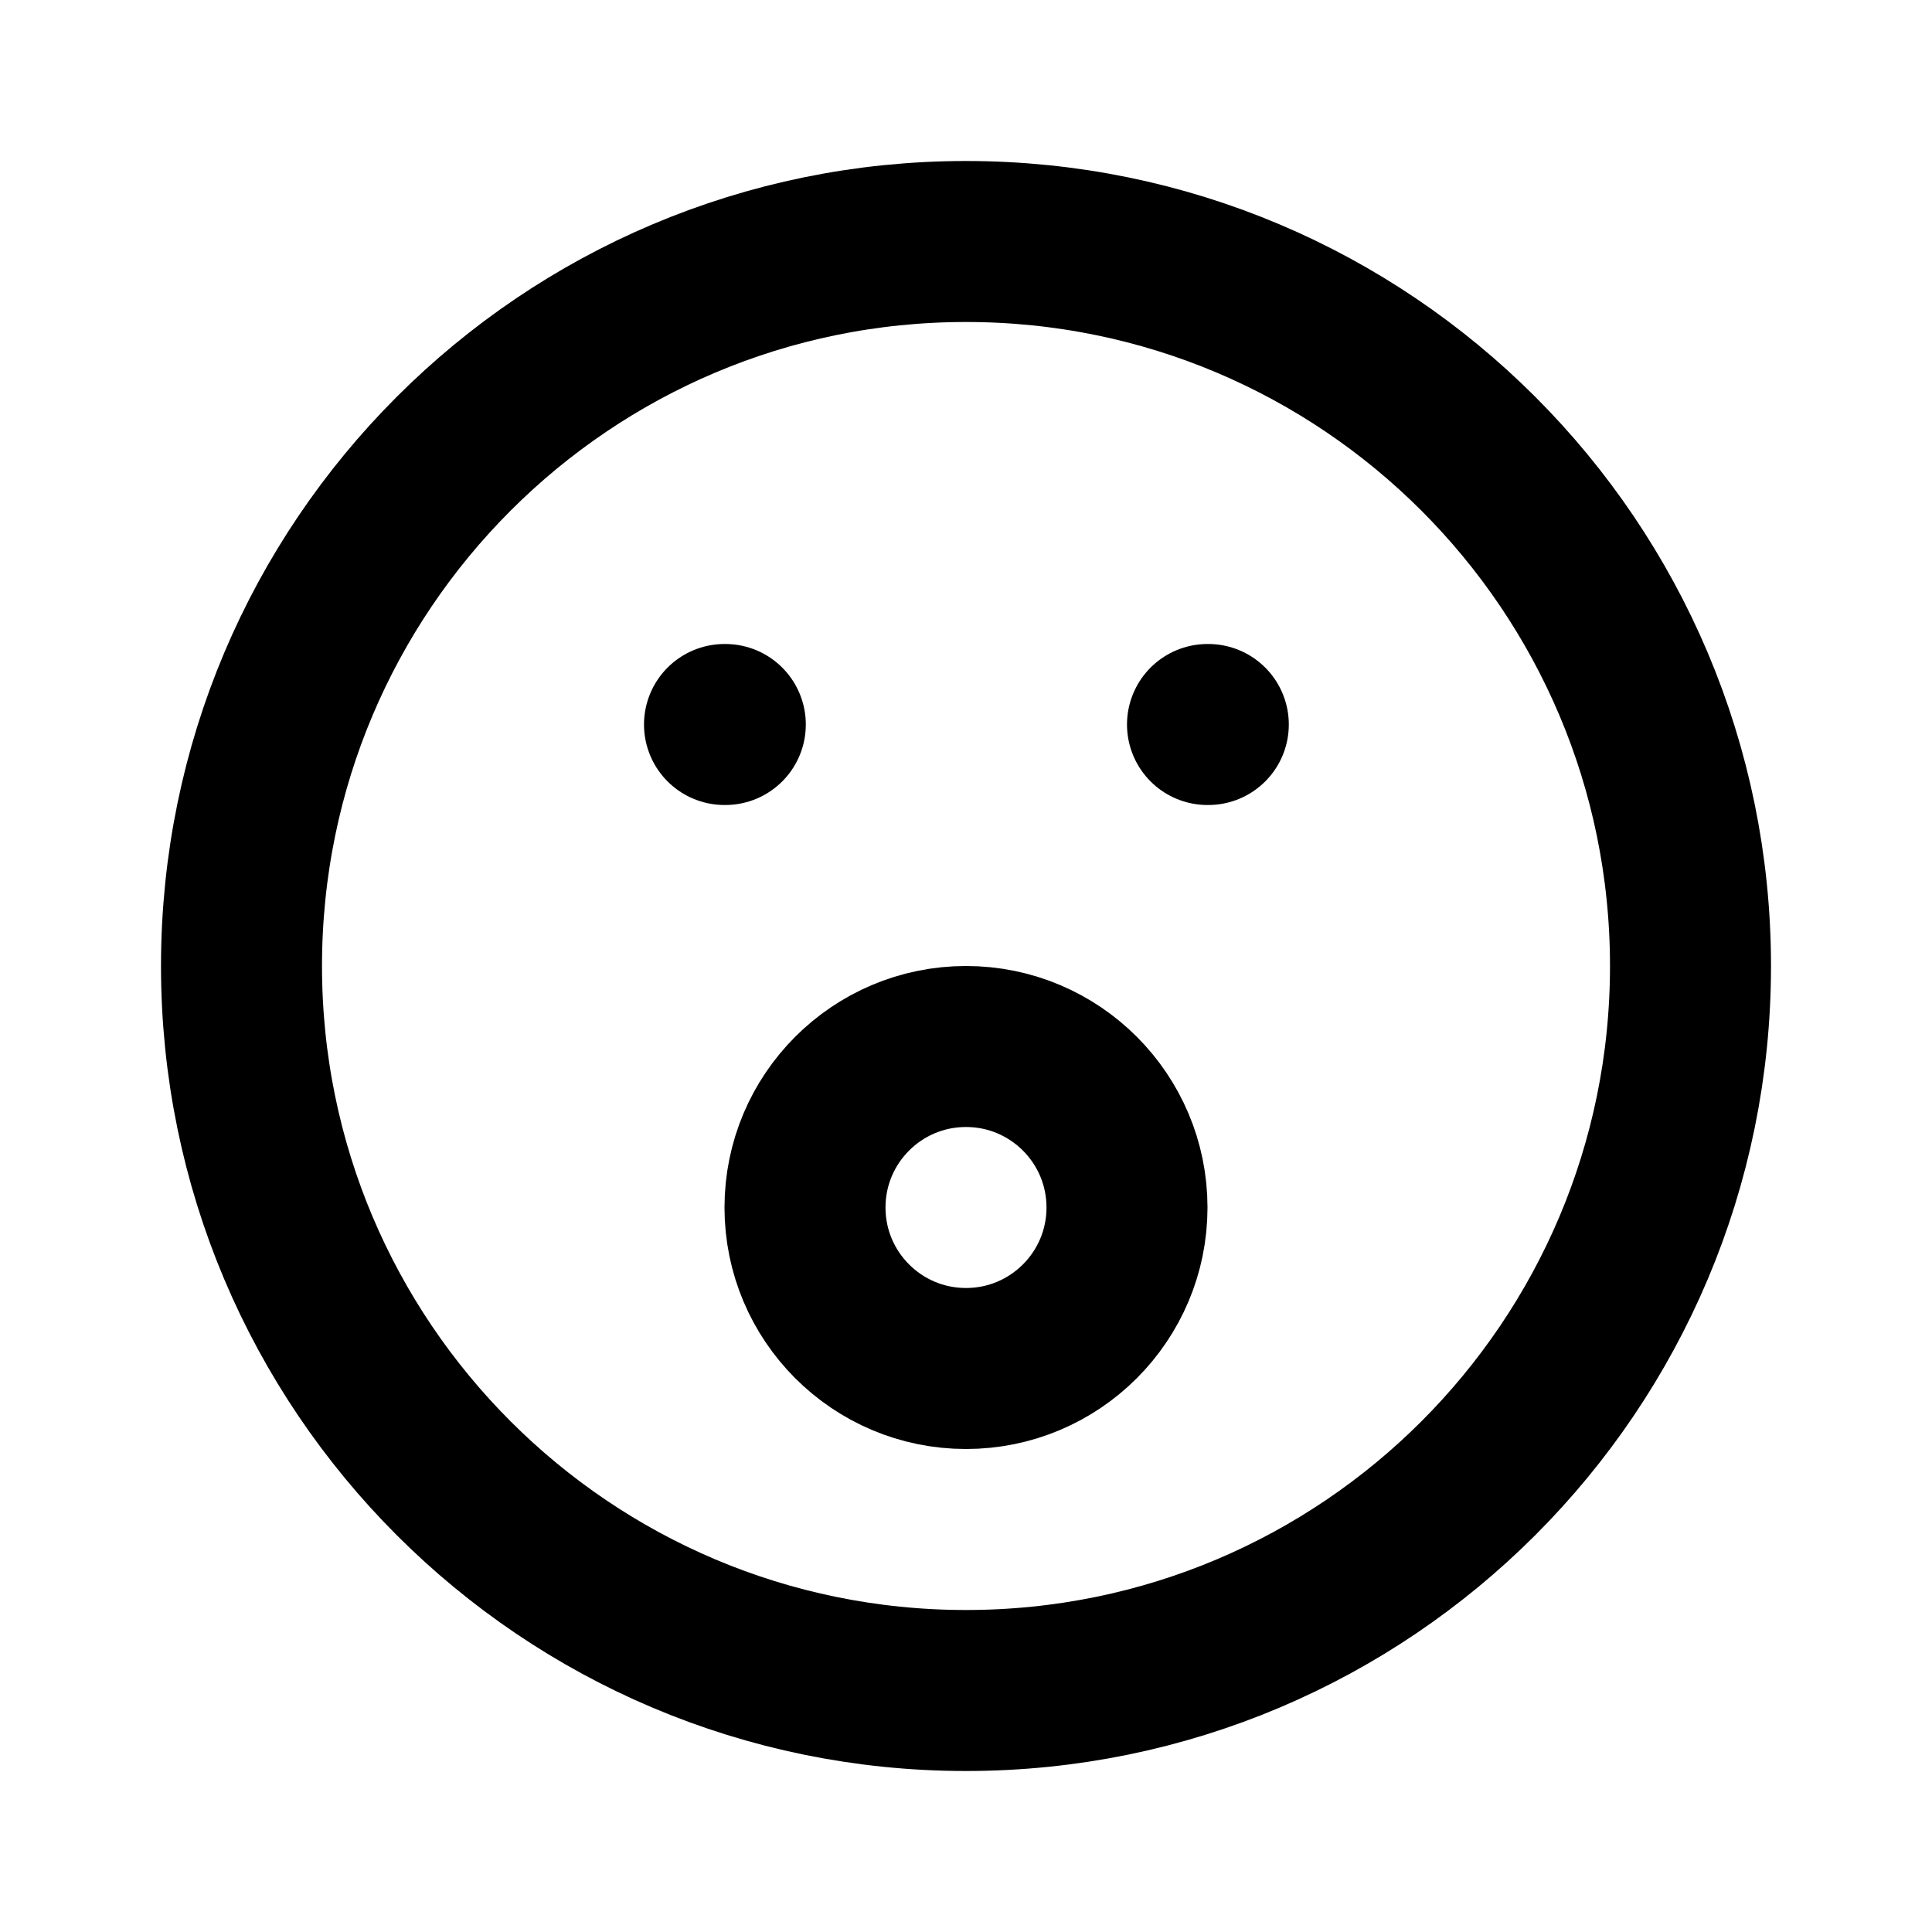
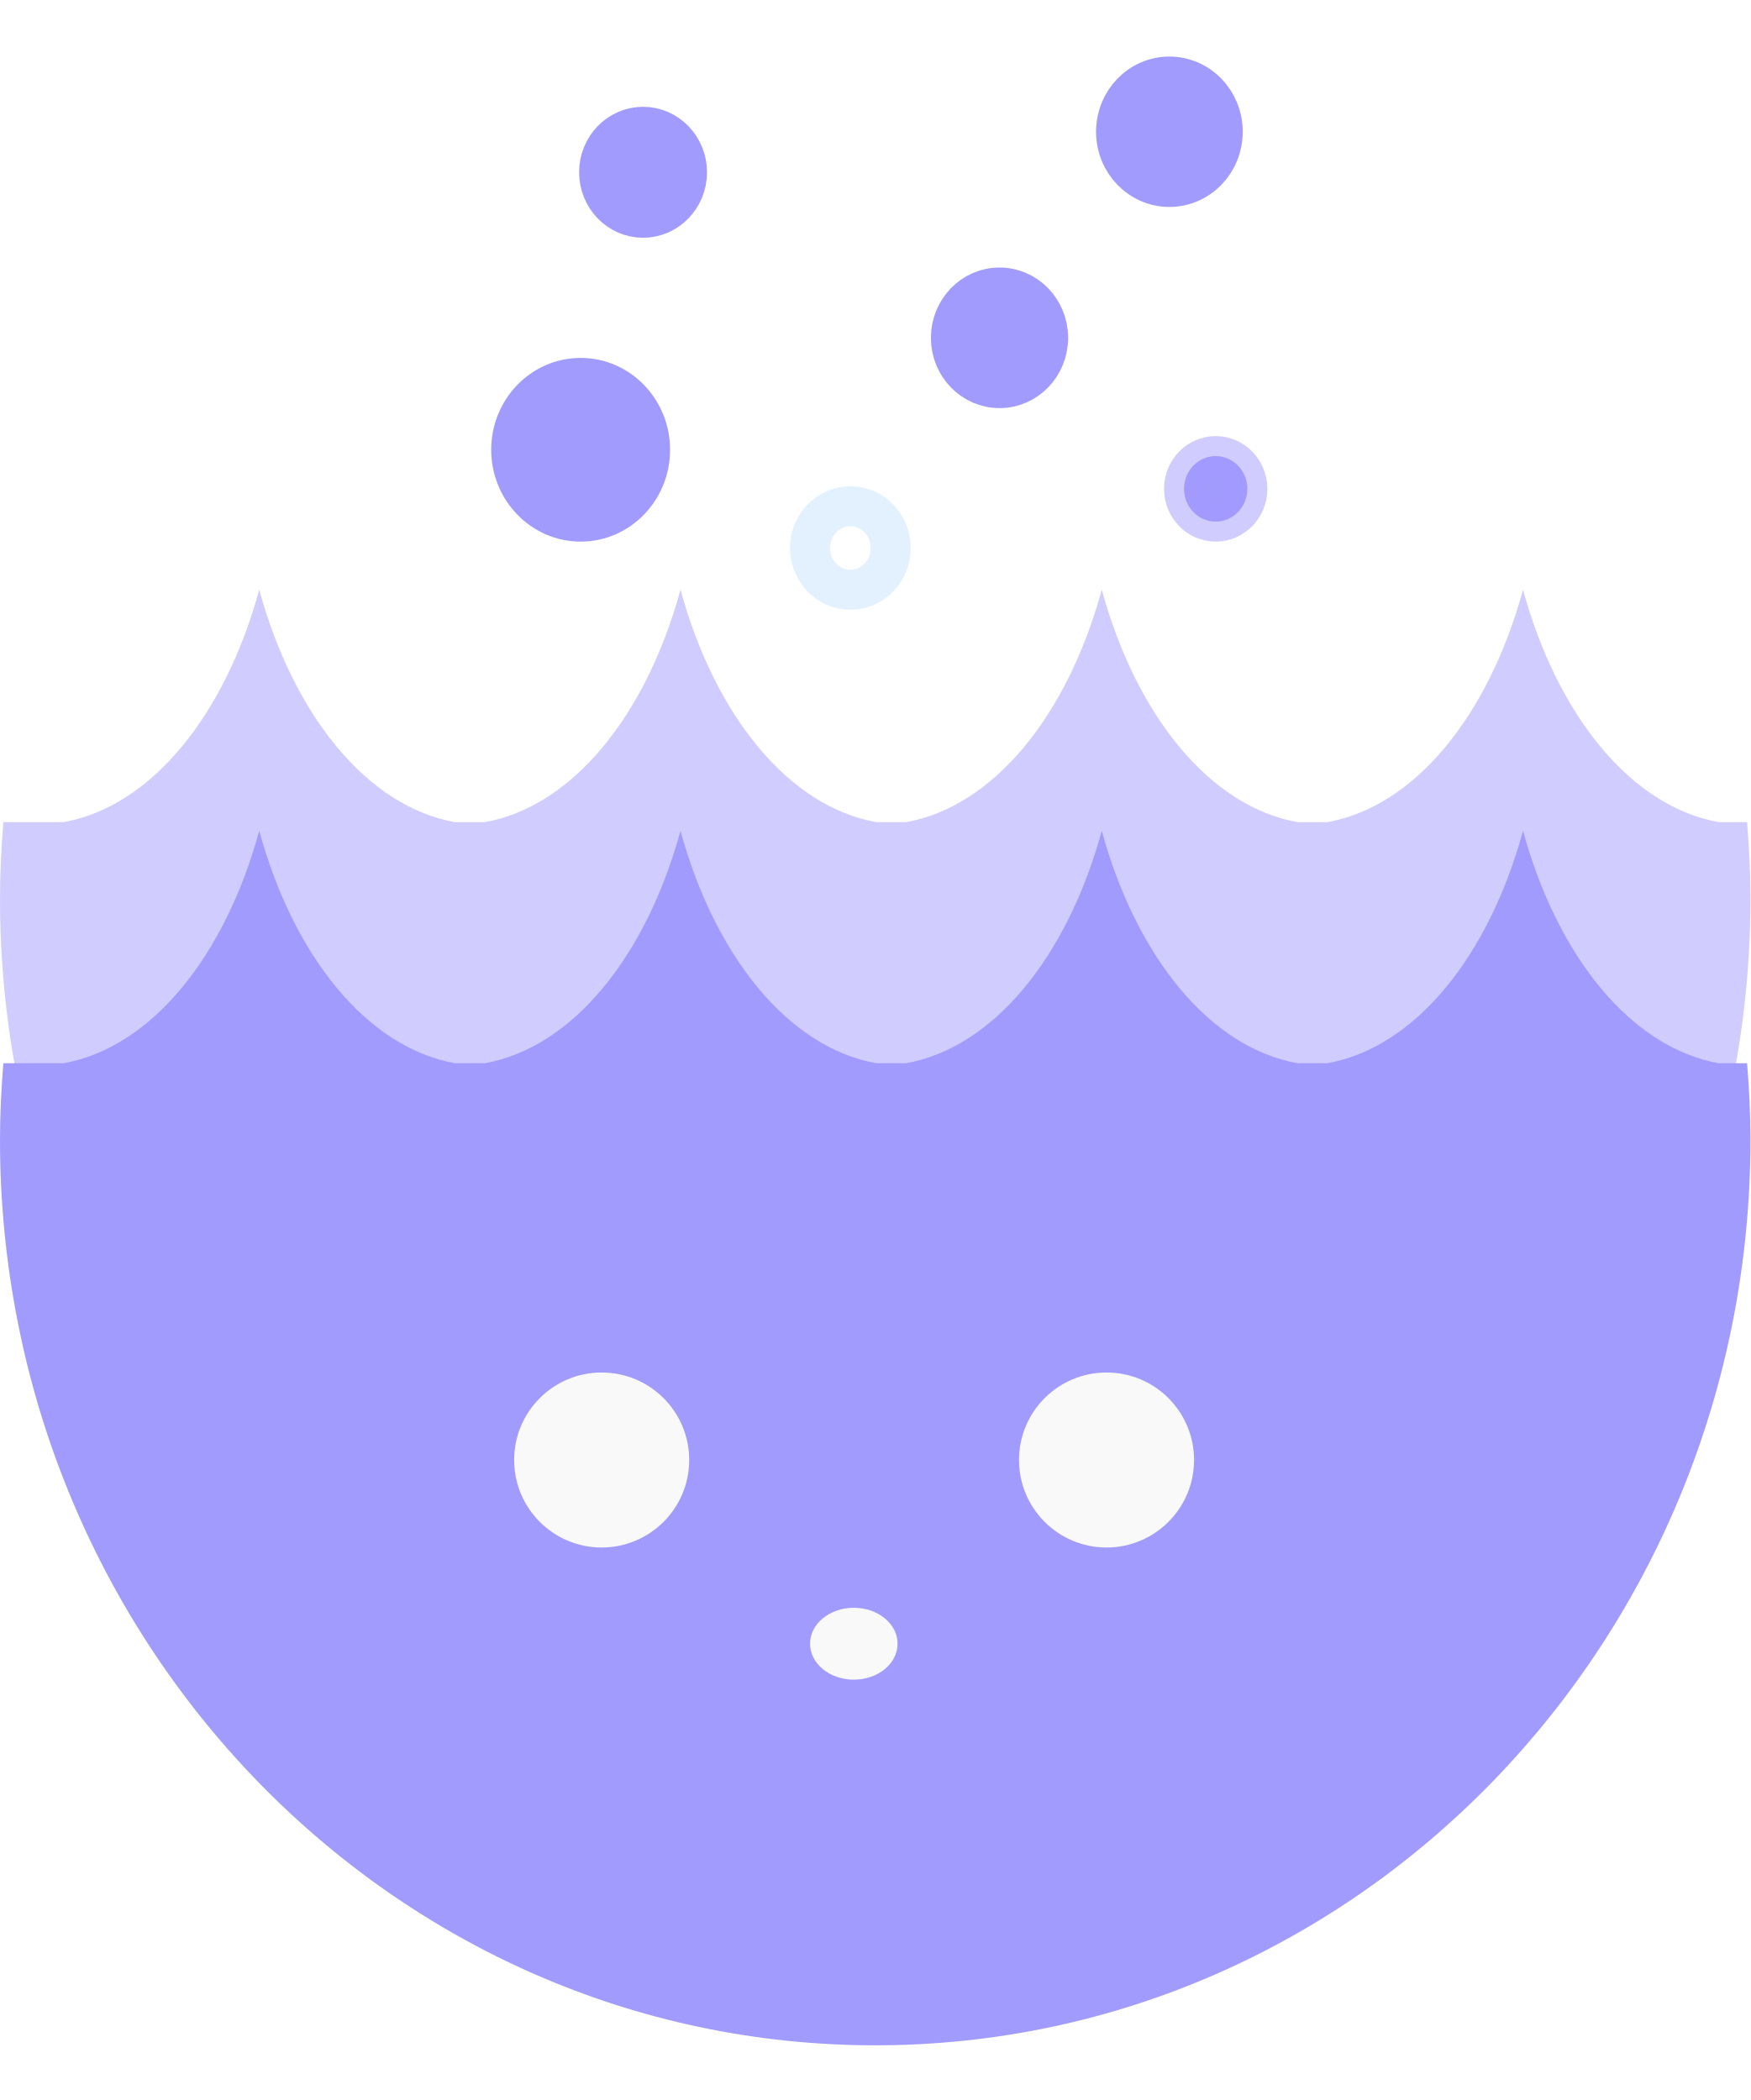
- <svg xmlns="http://www.w3.org/2000/svg" viewBox="0 0 24 24" fill="none" stroke="currentColor" stroke-width="2" stroke-linecap="round" stroke-linejoin="round" class="icon icon-tabler icons-tabler-outline icon-tabler-mood-surprised">
-   <path stroke="none" d="M0 0h24v24H0z" fill="none" />
-   <path d="M12 12m-9 0a9 9 0 1 0 18 0a9 9 0 1 0 -18 0" />
-   <path d="M9 9l.01 0" />
-   <path d="M15 9l.01 0" />
-   <path d="M12 15m-2 0a2 2 0 1 0 4 0a2 2 0 1 0 -4 0" />
+ <svg xmlns="http://www.w3.org/2000/svg" width="50" height="60" viewBox="0 0 80 91" fill="none">
+   <path d="M79.847 35.083H78.55C74.546 34.368 71.181 30.21 69.607 24.459C68.032 30.21 64.668 34.368 60.664 35.083H59.297C55.293 34.368 51.928 30.21 50.354 24.459C48.779 30.21 45.414 34.368 41.411 35.083H40.044C36.04 34.368 32.675 30.21 31.101 24.459C29.527 30.21 26.161 34.368 22.159 35.083H20.791C16.787 34.368 13.422 30.21 11.848 24.459C10.274 30.21 6.909 34.368 2.906 35.083H0.153C0.06 36.237 0 37.401 0 38.581C0 61.444 17.908 79.978 40 79.978C62.092 79.978 80 61.444 80 38.581C80 37.401 79.941 36.237 79.847 35.083Z" fill="#A29BFE" fill-opacity="0.5" />
+   <path d="M79.847 46.103H78.55C74.546 45.389 71.181 41.231 69.607 35.48C68.032 41.231 64.668 45.389 60.664 46.103H59.297C55.293 45.389 51.928 41.231 50.354 35.48C48.779 41.231 45.414 45.389 41.411 46.103H40.044C36.04 45.389 32.675 41.231 31.101 35.48C29.527 41.231 26.161 45.389 22.159 46.103H20.791C16.787 45.389 13.422 41.231 11.848 35.48C10.274 41.231 6.909 45.389 2.906 46.103H0.153C0.06 47.258 0 48.422 0 49.602C0 72.466 17.908 91 40 91C62.092 91 80 72.466 80 49.602C80 48.422 79.941 47.258 79.847 46.103Z" fill="#A29BFE" />
+   <path d="M31.498 64.243C31.498 66.451 29.707 68.243 27.498 68.243C25.289 68.243 23.498 66.452 23.498 64.243C23.498 62.034 25.289 60.243 27.498 60.243C29.707 60.243 31.498 62.034 31.498 64.243Z" fill="#F9F9F9" />
+   <path d="M54.572 64.243C54.572 66.451 52.781 68.243 50.572 68.243C48.362 68.243 46.572 66.452 46.572 64.243C46.572 62.034 48.362 60.243 50.572 60.243C52.782 60.243 54.572 62.034 54.572 64.243Z" fill="#F9F9F9" />
+   <path d="M41.022 72.642C41.022 73.549 40.127 74.284 39.021 74.284C37.917 74.284 37.022 73.549 37.022 72.642C37.022 71.735 37.917 70.999 39.021 70.999C40.127 70.999 41.022 71.735 41.022 72.642Z" fill="#F9F9F9" />
+   <path d="M40.709 22.55C40.709 23.604 39.884 24.459 38.866 24.459C37.848 24.459 37.022 23.604 37.022 22.55C37.022 21.497 37.847 20.642 38.866 20.642C39.884 20.643 40.709 21.497 40.709 22.55Z" stroke="#E3F1FF" stroke-width="1.829" stroke-miterlimit="10" />
+   <path d="M29.71 18.06C29.71 19.875 28.29 21.345 26.538 21.345C24.785 21.345 23.364 19.875 23.364 18.06C23.364 16.246 24.785 14.776 26.538 14.776C28.29 14.777 29.71 16.247 29.71 18.06Z" fill="#A29BFE" stroke="#A29BFE" stroke-width="1.829" stroke-miterlimit="10" />
+   <path d="M31.398 5.375C31.398 6.523 30.498 7.454 29.389 7.454C28.28 7.454 27.381 6.523 27.381 5.375C27.381 4.228 28.28 3.297 29.389 3.297C30.498 3.297 31.398 4.228 31.398 5.375Z" fill="#A29BFE" stroke="#A29BFE" stroke-width="1.829" stroke-miterlimit="10" />
+   <path d="M47.902 12.943C47.902 14.214 46.908 15.242 45.681 15.242C44.454 15.242 43.46 14.214 43.46 12.943C43.46 11.674 44.455 10.644 45.681 10.644C46.908 10.644 47.902 11.674 47.902 12.943Z" fill="#A29BFE" stroke="#A29BFE" stroke-width="1.829" stroke-miterlimit="10" />
+   <path d="M55.882 3.523C55.882 4.917 54.791 6.046 53.445 6.046C52.099 6.046 51.007 4.917 51.007 3.523C51.007 2.13 52.099 1 53.445 1C54.792 1.001 55.882 2.13 55.882 3.523Z" fill="#A29BFE" stroke="#A29BFE" stroke-width="1.829" stroke-miterlimit="10" />
+   <path d="M57.008 19.848C57.008 20.674 56.36 21.345 55.561 21.345C54.762 21.345 54.114 20.674 54.114 19.848C54.114 19.021 54.762 18.35 55.561 18.35C56.361 18.35 57.008 19.02 57.008 19.848Z" fill="#A29BFE" stroke="#A29BFE" stroke-opacity="0.5" stroke-width="1.829" stroke-miterlimit="10" />
</svg>
